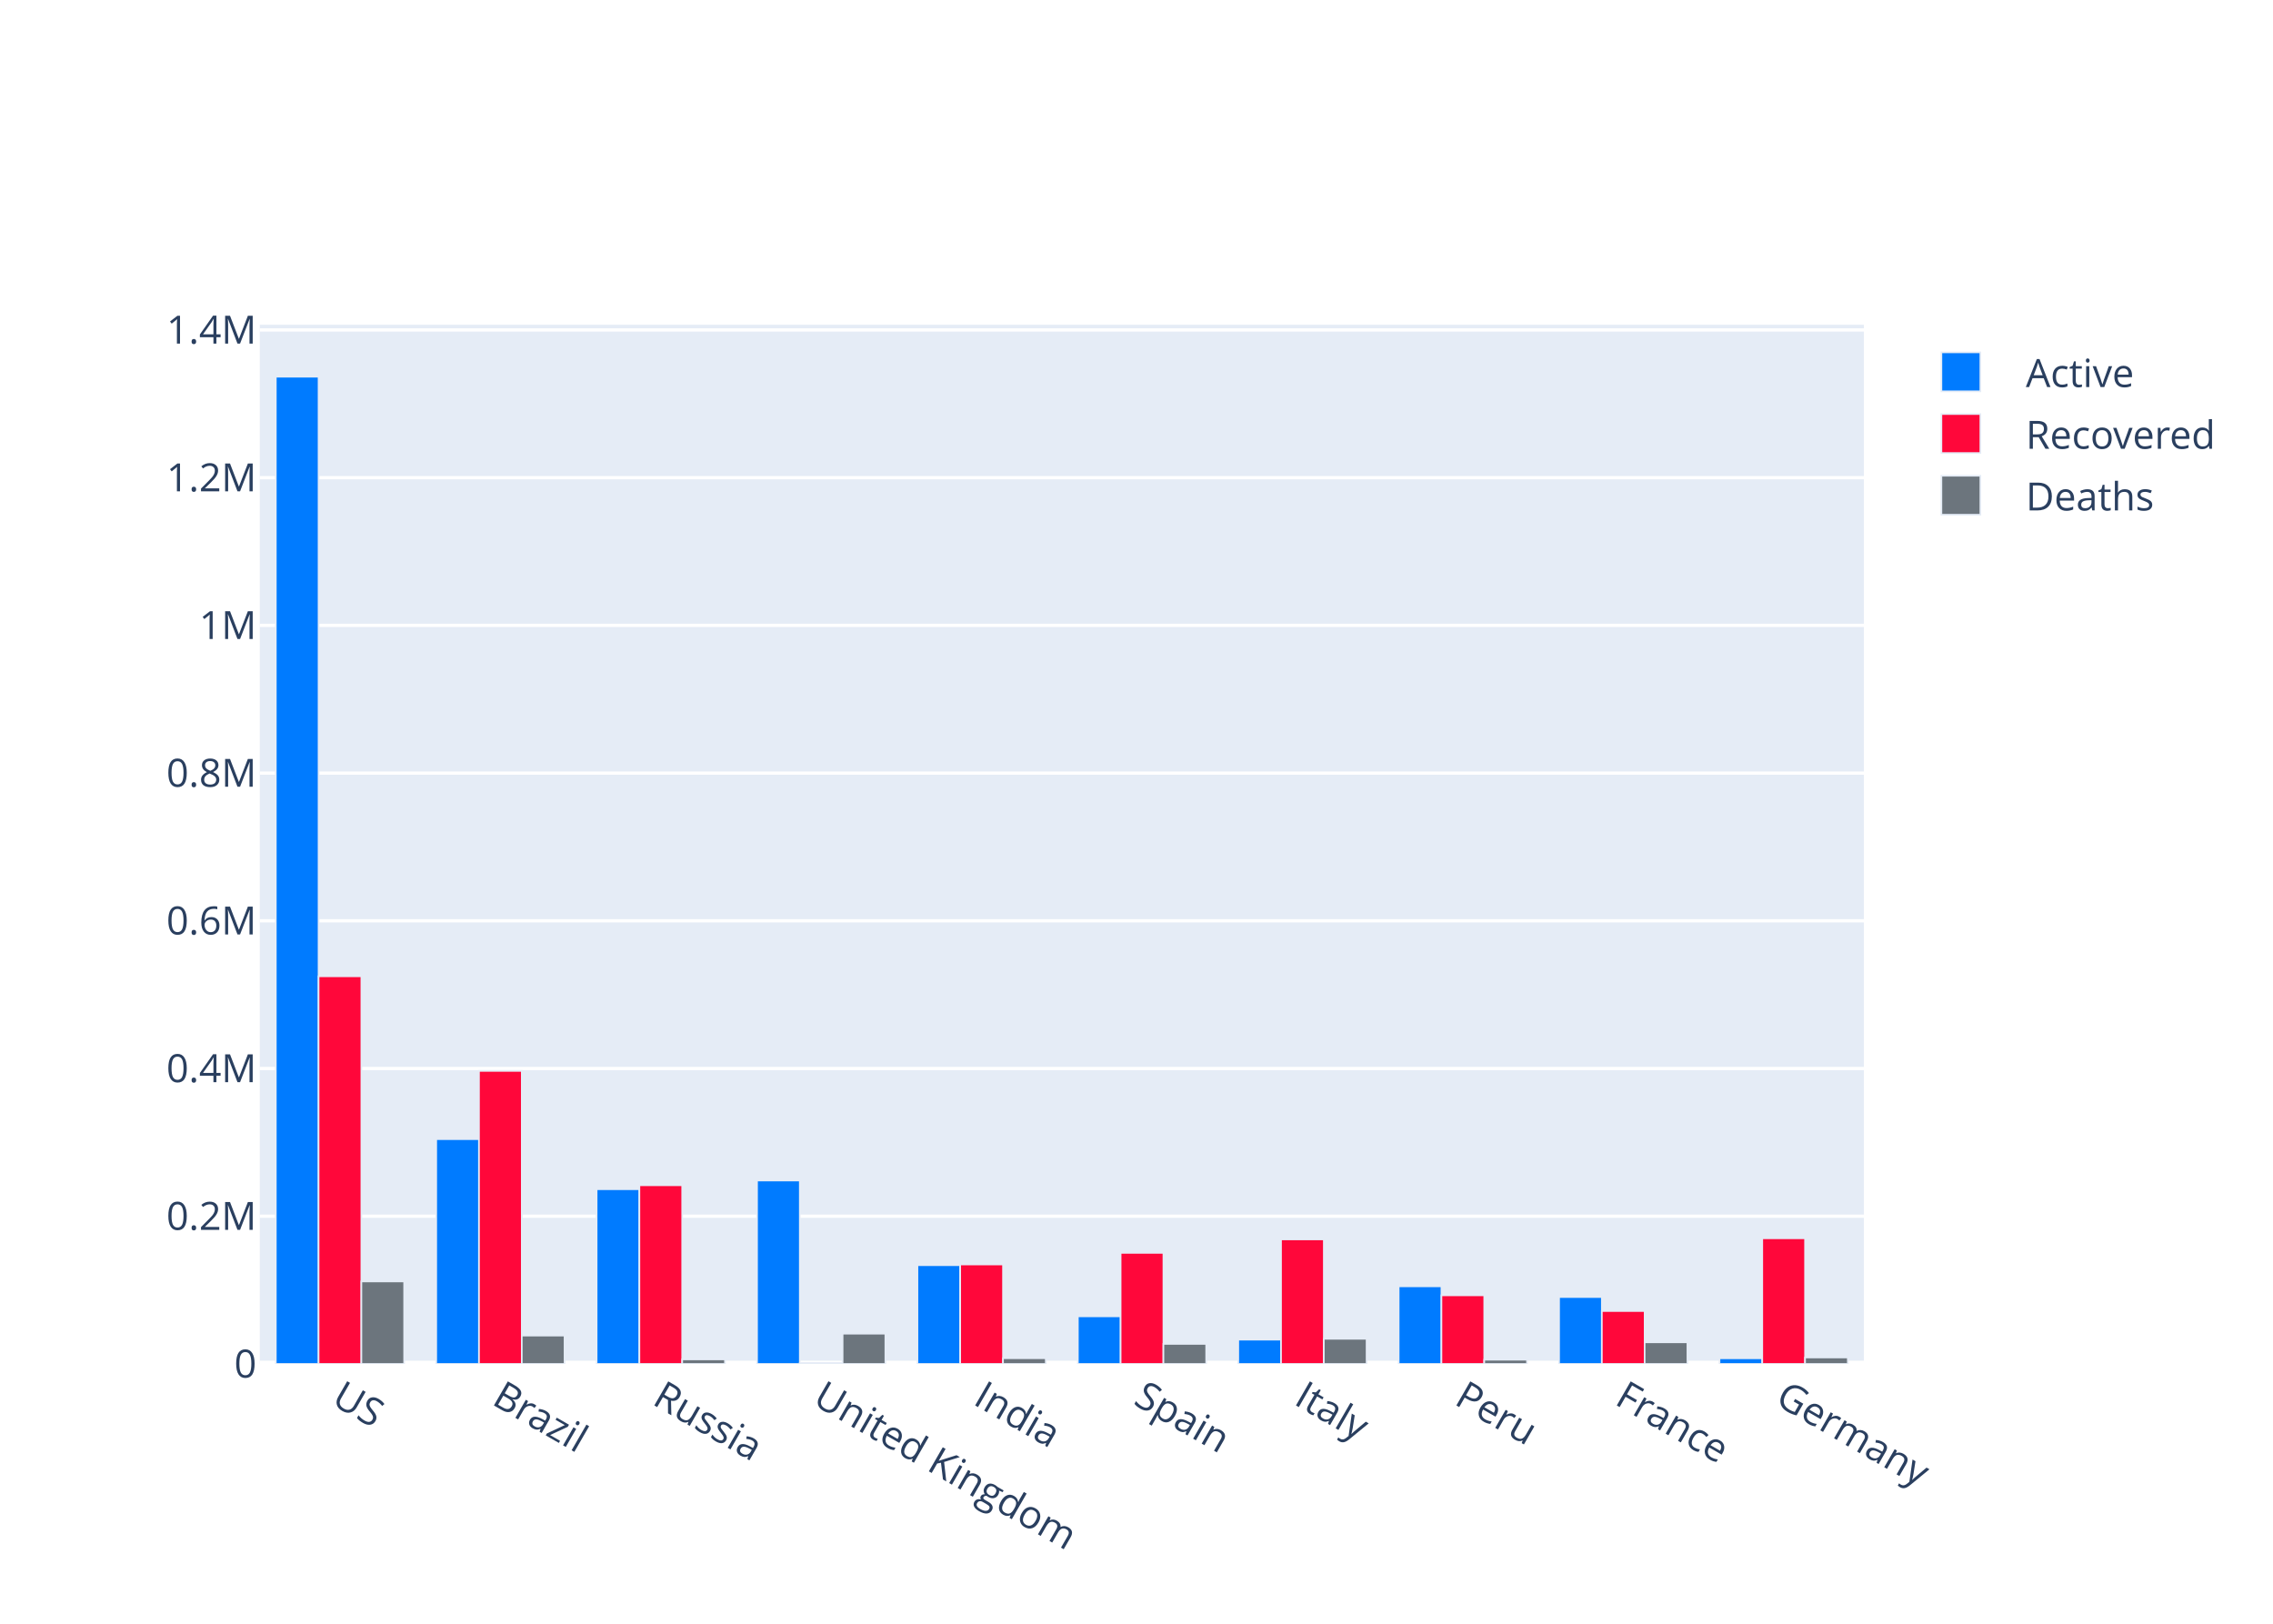
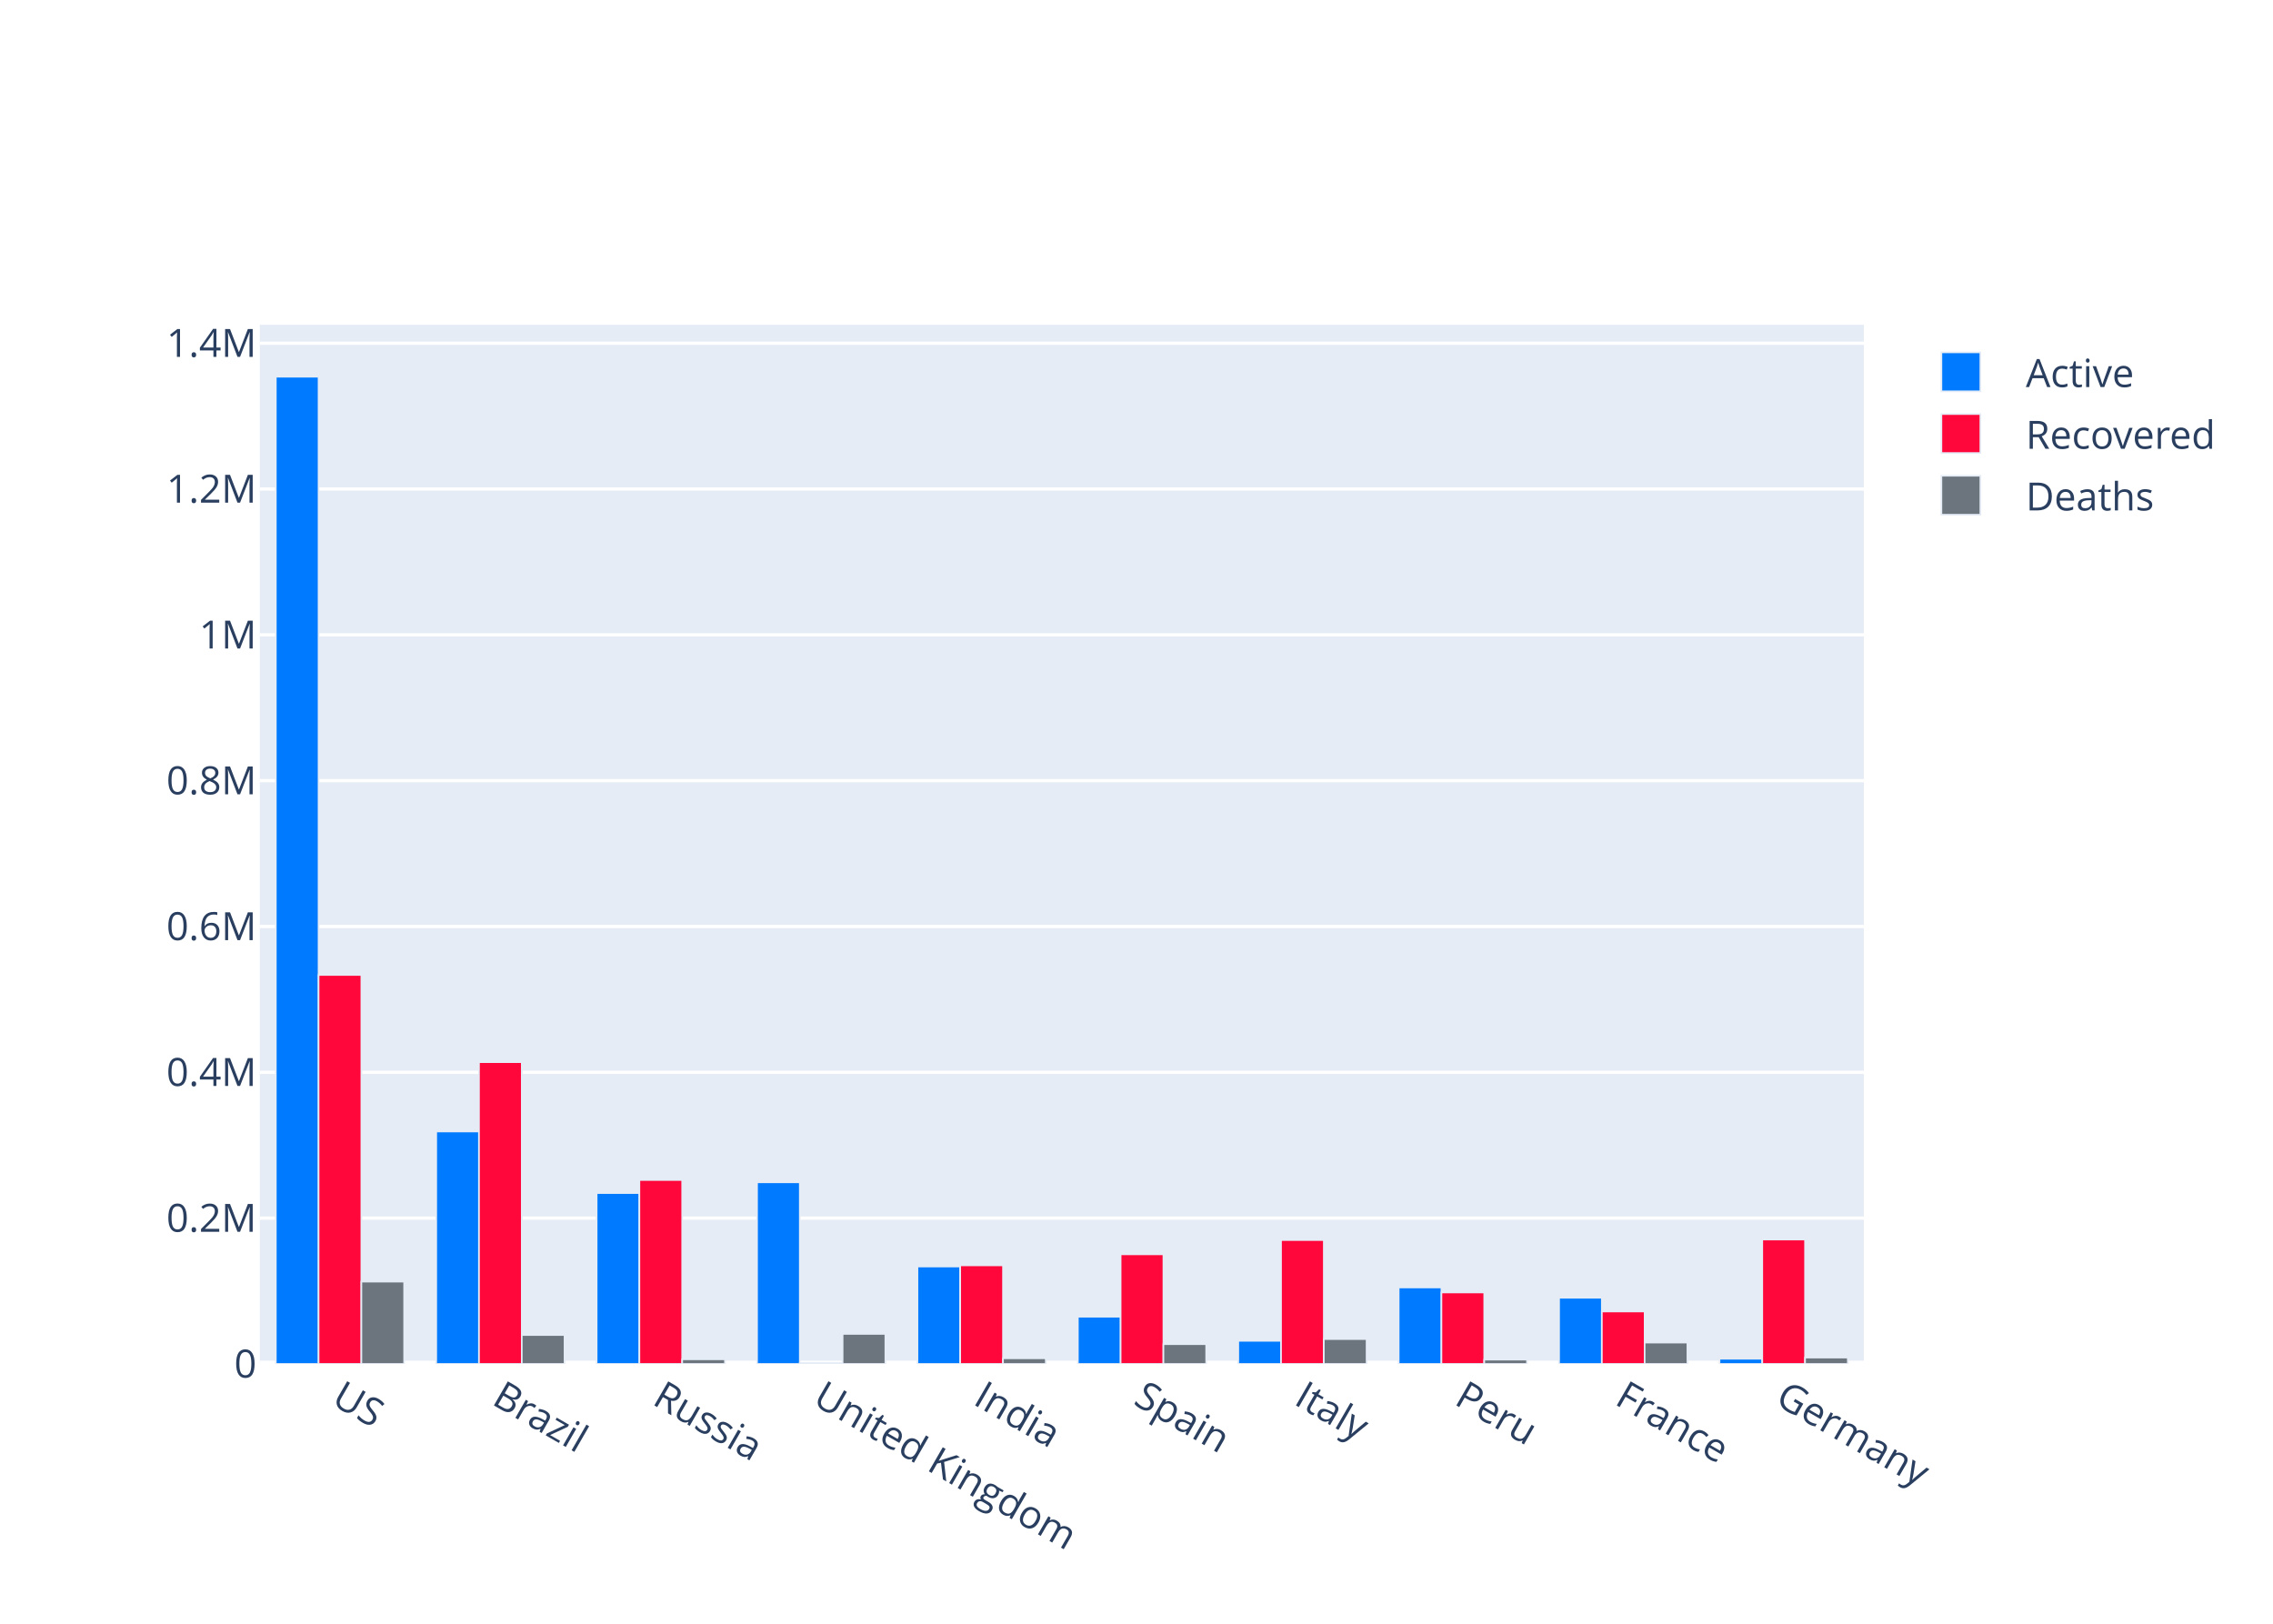
<svg xmlns="http://www.w3.org/2000/svg" class="main-svg" width="700" height="500" style="" viewBox="0 0 700 500">
  <rect x="0" y="0" width="700" height="500" style="fill: rgb(255, 255, 255); fill-opacity: 1;" />
-   <defs id="defs-97bd24">
+   <defs id="defs-d4cba5">
    <g class="clips">
-       <clipPath id="clip97bd24xyplot" class="plotclip">
+       <clipPath id="clipd4cba5xyplot" class="plotclip">
        <rect width="494" height="320" />
      </clipPath>
-       <clipPath class="axesclip" id="clip97bd24x">
+       <clipPath class="axesclip" id="clipd4cba5x">
        <rect x="80" y="0" width="494" height="500" />
      </clipPath>
-       <clipPath class="axesclip" id="clip97bd24y">
+       <clipPath class="axesclip" id="clipd4cba5y">
        <rect x="0" y="100" width="700" height="320" />
      </clipPath>
-       <clipPath class="axesclip" id="clip97bd24xy">
+       <clipPath class="axesclip" id="clipd4cba5xy">
        <rect x="80" y="100" width="494" height="320" />
      </clipPath>
    </g>
    <g class="gradients" />
  </defs>
  <g class="bglayer">
    <rect class="bg" x="80" y="100" width="494" height="320" style="fill: rgb(229, 236, 246); fill-opacity: 1; stroke-width: 0;" />
  </g>
  <g class="layer-below">
    <g class="imagelayer" />
    <g class="shapelayer" />
  </g>
  <g class="cartesianlayer">
    <g class="subplot xy">
      <g class="layer-subplot">
        <g class="shapelayer" />
        <g class="imagelayer" />
      </g>
      <g class="gridlayer">
        <g class="x" />
        <g class="y">
-           <path class="ygrid crisp" transform="translate(0,374.51)" d="M80,0h494" style="stroke: rgb(255, 255, 255); stroke-opacity: 1; stroke-width: 1px;" />
-           <path class="ygrid crisp" transform="translate(0,329.03)" d="M80,0h494" style="stroke: rgb(255, 255, 255); stroke-opacity: 1; stroke-width: 1px;" />
-           <path class="ygrid crisp" transform="translate(0,283.54)" d="M80,0h494" style="stroke: rgb(255, 255, 255); stroke-opacity: 1; stroke-width: 1px;" />
-           <path class="ygrid crisp" transform="translate(0,238.06)" d="M80,0h494" style="stroke: rgb(255, 255, 255); stroke-opacity: 1; stroke-width: 1px;" />
-           <path class="ygrid crisp" transform="translate(0,192.57)" d="M80,0h494" style="stroke: rgb(255, 255, 255); stroke-opacity: 1; stroke-width: 1px;" />
-           <path class="ygrid crisp" transform="translate(0,147.09)" d="M80,0h494" style="stroke: rgb(255, 255, 255); stroke-opacity: 1; stroke-width: 1px;" />
-           <path class="ygrid crisp" transform="translate(0,101.6)" d="M80,0h494" style="stroke: rgb(255, 255, 255); stroke-opacity: 1; stroke-width: 1px;" />
+           <path class="ygrid crisp" transform="translate(0,375.1)" d="M80,0h494" style="stroke: rgb(255, 255, 255); stroke-opacity: 1; stroke-width: 1px;" />
+           <path class="ygrid crisp" transform="translate(0,330.19)" d="M80,0h494" style="stroke: rgb(255, 255, 255); stroke-opacity: 1; stroke-width: 1px;" />
+           <path class="ygrid crisp" transform="translate(0,285.29)" d="M80,0h494" style="stroke: rgb(255, 255, 255); stroke-opacity: 1; stroke-width: 1px;" />
+           <path class="ygrid crisp" transform="translate(0,240.39)" d="M80,0h494" style="stroke: rgb(255, 255, 255); stroke-opacity: 1; stroke-width: 1px;" />
+           <path class="ygrid crisp" transform="translate(0,195.49)" d="M80,0h494" style="stroke: rgb(255, 255, 255); stroke-opacity: 1; stroke-width: 1px;" />
+           <path class="ygrid crisp" transform="translate(0,150.58)" d="M80,0h494" style="stroke: rgb(255, 255, 255); stroke-opacity: 1; stroke-width: 1px;" />
+           <path class="ygrid crisp" transform="translate(0,105.68)" d="M80,0h494" style="stroke: rgb(255, 255, 255); stroke-opacity: 1; stroke-width: 1px;" />
        </g>
      </g>
      <g class="zerolinelayer">
        <path class="yzl zl crisp" transform="translate(0,420)" d="M80,0h494" style="stroke: rgb(255, 255, 255); stroke-opacity: 1; stroke-width: 2px;" />
      </g>
      <path class="xlines-below" />
      <path class="ylines-below" />
      <g class="overlines-below" />
      <g class="xaxislayer-below" />
      <g class="yaxislayer-below" />
      <g class="overaxes-below" />
-       <g class="plot" transform="translate(80, 100)" clip-path="url('#clip97bd24xyplot')">
+       <g class="plot" transform="translate(80, 100)" clip-path="url('#clipd4cba5xyplot')">
        <g class="barlayer mlayer">
          <g class="trace bars" style="opacity: 1;">
            <g class="points">
              <g class="point">
                <path d="M4.94,320V16H18.11V320Z" style="vector-effect: non-scaling-stroke; opacity: 1; stroke-width: 0.5px; fill: rgb(0, 123, 255); fill-opacity: 1; stroke: rgb(229, 236, 246); stroke-opacity: 1;" />
              </g>
              <g class="point">
-                 <path d="M54.34,320V250.78H67.51V320Z" style="vector-effect: non-scaling-stroke; opacity: 1; stroke-width: 0.5px; fill: rgb(0, 123, 255); fill-opacity: 1; stroke: rgb(229, 236, 246); stroke-opacity: 1;" />
-               </g>
-               <g class="point">
-                 <path d="M103.74,320V266.2H116.91V320Z" style="vector-effect: non-scaling-stroke; opacity: 1; stroke-width: 0.5px; fill: rgb(0, 123, 255); fill-opacity: 1; stroke: rgb(229, 236, 246); stroke-opacity: 1;" />
-               </g>
-               <g class="point">
-                 <path d="M153.14,320V263.52H166.31V320Z" style="vector-effect: non-scaling-stroke; opacity: 1; stroke-width: 0.5px; fill: rgb(0, 123, 255); fill-opacity: 1; stroke: rgb(229, 236, 246); stroke-opacity: 1;" />
-               </g>
-               <g class="point">
-                 <path d="M202.54,320V289.59H215.71V320Z" style="vector-effect: non-scaling-stroke; opacity: 1; stroke-width: 0.5px; fill: rgb(0, 123, 255); fill-opacity: 1; stroke: rgb(229, 236, 246); stroke-opacity: 1;" />
-               </g>
-               <g class="point">
-                 <path d="M251.94,320V305.34H265.11V320Z" style="vector-effect: non-scaling-stroke; opacity: 1; stroke-width: 0.5px; fill: rgb(0, 123, 255); fill-opacity: 1; stroke: rgb(229, 236, 246); stroke-opacity: 1;" />
-               </g>
-               <g class="point">
-                 <path d="M301.34,320V312.52H314.51V320Z" style="vector-effect: non-scaling-stroke; opacity: 1; stroke-width: 0.5px; fill: rgb(0, 123, 255); fill-opacity: 1; stroke: rgb(229, 236, 246); stroke-opacity: 1;" />
-               </g>
-               <g class="point">
-                 <path d="M350.74,320V296.1H363.91V320Z" style="vector-effect: non-scaling-stroke; opacity: 1; stroke-width: 0.5px; fill: rgb(0, 123, 255); fill-opacity: 1; stroke: rgb(229, 236, 246); stroke-opacity: 1;" />
-               </g>
-               <g class="point">
-                 <path d="M400.14,320V299.4H413.31V320Z" style="vector-effect: non-scaling-stroke; opacity: 1; stroke-width: 0.5px; fill: rgb(0, 123, 255); fill-opacity: 1; stroke: rgb(229, 236, 246); stroke-opacity: 1;" />
-               </g>
-               <g class="point">
-                 <path d="M449.54,320V318.26H462.71V320Z" style="vector-effect: non-scaling-stroke; opacity: 1; stroke-width: 0.5px; fill: rgb(0, 123, 255); fill-opacity: 1; stroke: rgb(229, 236, 246); stroke-opacity: 1;" />
+                 <path d="M54.34,320V248.42H67.51V320Z" style="vector-effect: non-scaling-stroke; opacity: 1; stroke-width: 0.5px; fill: rgb(0, 123, 255); fill-opacity: 1; stroke: rgb(229, 236, 246); stroke-opacity: 1;" />
+               </g>
+               <g class="point">
+                 <path d="M103.74,320V267.38H116.91V320Z" style="vector-effect: non-scaling-stroke; opacity: 1; stroke-width: 0.5px; fill: rgb(0, 123, 255); fill-opacity: 1; stroke: rgb(229, 236, 246); stroke-opacity: 1;" />
+               </g>
+               <g class="point">
+                 <path d="M153.14,320V264.07H166.31V320Z" style="vector-effect: non-scaling-stroke; opacity: 1; stroke-width: 0.5px; fill: rgb(0, 123, 255); fill-opacity: 1; stroke: rgb(229, 236, 246); stroke-opacity: 1;" />
+               </g>
+               <g class="point">
+                 <path d="M202.54,320V290H215.71V320Z" style="vector-effect: non-scaling-stroke; opacity: 1; stroke-width: 0.5px; fill: rgb(0, 123, 255); fill-opacity: 1; stroke: rgb(229, 236, 246); stroke-opacity: 1;" />
+               </g>
+               <g class="point">
+                 <path d="M251.94,320V305.46H265.11V320Z" style="vector-effect: non-scaling-stroke; opacity: 1; stroke-width: 0.5px; fill: rgb(0, 123, 255); fill-opacity: 1; stroke: rgb(229, 236, 246); stroke-opacity: 1;" />
+               </g>
+               <g class="point">
+                 <path d="M301.34,320V312.88H314.51V320Z" style="vector-effect: non-scaling-stroke; opacity: 1; stroke-width: 0.5px; fill: rgb(0, 123, 255); fill-opacity: 1; stroke: rgb(229, 236, 246); stroke-opacity: 1;" />
+               </g>
+               <g class="point">
+                 <path d="M350.74,320V296.45H363.91V320Z" style="vector-effect: non-scaling-stroke; opacity: 1; stroke-width: 0.5px; fill: rgb(0, 123, 255); fill-opacity: 1; stroke: rgb(229, 236, 246); stroke-opacity: 1;" />
+               </g>
+               <g class="point">
+                 <path d="M400.14,320V299.62H413.31V320Z" style="vector-effect: non-scaling-stroke; opacity: 1; stroke-width: 0.5px; fill: rgb(0, 123, 255); fill-opacity: 1; stroke: rgb(229, 236, 246); stroke-opacity: 1;" />
+               </g>
+               <g class="point">
+                 <path d="M449.54,320V318.4H462.71V320Z" style="vector-effect: non-scaling-stroke; opacity: 1; stroke-width: 0.5px; fill: rgb(0, 123, 255); fill-opacity: 1; stroke: rgb(229, 236, 246); stroke-opacity: 1;" />
              </g>
            </g>
          </g>
          <g class="trace bars" style="opacity: 1;">
            <g class="points">
              <g class="point">
-                 <path d="M18.11,320V200.63H31.29V320Z" style="vector-effect: non-scaling-stroke; opacity: 1; stroke-width: 0.5px; fill: rgb(255, 7, 58); fill-opacity: 1; stroke: rgb(229, 236, 246); stroke-opacity: 1;" />
-               </g>
-               <g class="point">
-                 <path d="M67.51,320V229.77H80.69V320Z" style="vector-effect: non-scaling-stroke; opacity: 1; stroke-width: 0.5px; fill: rgb(255, 7, 58); fill-opacity: 1; stroke: rgb(229, 236, 246); stroke-opacity: 1;" />
-               </g>
-               <g class="point">
-                 <path d="M116.91,320V264.98H130.09V320Z" style="vector-effect: non-scaling-stroke; opacity: 1; stroke-width: 0.5px; fill: rgb(255, 7, 58); fill-opacity: 1; stroke: rgb(229, 236, 246); stroke-opacity: 1;" />
-               </g>
-               <g class="point">
-                 <path d="M166.31,320V319.71H179.49V320Z" style="vector-effect: non-scaling-stroke; opacity: 1; stroke-width: 0.5px; fill: rgb(255, 7, 58); fill-opacity: 1; stroke: rgb(229, 236, 246); stroke-opacity: 1;" />
-               </g>
-               <g class="point">
-                 <path d="M215.71,320V289.37H228.89V320Z" style="vector-effect: non-scaling-stroke; opacity: 1; stroke-width: 0.5px; fill: rgb(255, 7, 58); fill-opacity: 1; stroke: rgb(229, 236, 246); stroke-opacity: 1;" />
-               </g>
-               <g class="point">
-                 <path d="M265.11,320V285.8H278.29V320Z" style="vector-effect: non-scaling-stroke; opacity: 1; stroke-width: 0.5px; fill: rgb(255, 7, 58); fill-opacity: 1; stroke: rgb(229, 236, 246); stroke-opacity: 1;" />
-               </g>
-               <g class="point">
-                 <path d="M314.51,320V281.65H327.69V320Z" style="vector-effect: non-scaling-stroke; opacity: 1; stroke-width: 0.5px; fill: rgb(255, 7, 58); fill-opacity: 1; stroke: rgb(229, 236, 246); stroke-opacity: 1;" />
-               </g>
-               <g class="point">
-                 <path d="M363.91,320V298.87H377.09V320Z" style="vector-effect: non-scaling-stroke; opacity: 1; stroke-width: 0.5px; fill: rgb(255, 7, 58); fill-opacity: 1; stroke: rgb(229, 236, 246); stroke-opacity: 1;" />
-               </g>
-               <g class="point">
-                 <path d="M413.31,320V303.71H426.49V320Z" style="vector-effect: non-scaling-stroke; opacity: 1; stroke-width: 0.5px; fill: rgb(255, 7, 58); fill-opacity: 1; stroke: rgb(229, 236, 246); stroke-opacity: 1;" />
-               </g>
-               <g class="point">
-                 <path d="M462.71,320V281.31H475.89V320Z" style="vector-effect: non-scaling-stroke; opacity: 1; stroke-width: 0.5px; fill: rgb(255, 7, 58); fill-opacity: 1; stroke: rgb(229, 236, 246); stroke-opacity: 1;" />
+                 <path d="M18.11,320V200.22H31.29V320Z" style="vector-effect: non-scaling-stroke; opacity: 1; stroke-width: 0.5px; fill: rgb(255, 7, 58); fill-opacity: 1; stroke: rgb(229, 236, 246); stroke-opacity: 1;" />
+               </g>
+               <g class="point">
+                 <path d="M67.51,320V227.07H80.69V320Z" style="vector-effect: non-scaling-stroke; opacity: 1; stroke-width: 0.5px; fill: rgb(255, 7, 58); fill-opacity: 1; stroke: rgb(229, 236, 246); stroke-opacity: 1;" />
+               </g>
+               <g class="point">
+                 <path d="M116.91,320V263.36H130.09V320Z" style="vector-effect: non-scaling-stroke; opacity: 1; stroke-width: 0.5px; fill: rgb(255, 7, 58); fill-opacity: 1; stroke: rgb(229, 236, 246); stroke-opacity: 1;" />
+               </g>
+               <g class="point">
+                 <path d="M166.31,320V319.72H179.49V320Z" style="vector-effect: non-scaling-stroke; opacity: 1; stroke-width: 0.5px; fill: rgb(255, 7, 58); fill-opacity: 1; stroke: rgb(229, 236, 246); stroke-opacity: 1;" />
+               </g>
+               <g class="point">
+                 <path d="M215.71,320V289.64H228.89V320Z" style="vector-effect: non-scaling-stroke; opacity: 1; stroke-width: 0.5px; fill: rgb(255, 7, 58); fill-opacity: 1; stroke: rgb(229, 236, 246); stroke-opacity: 1;" />
+               </g>
+               <g class="point">
+                 <path d="M265.11,320V286.24H278.29V320Z" style="vector-effect: non-scaling-stroke; opacity: 1; stroke-width: 0.5px; fill: rgb(255, 7, 58); fill-opacity: 1; stroke: rgb(229, 236, 246); stroke-opacity: 1;" />
+               </g>
+               <g class="point">
+                 <path d="M314.51,320V281.85H327.69V320Z" style="vector-effect: non-scaling-stroke; opacity: 1; stroke-width: 0.5px; fill: rgb(255, 7, 58); fill-opacity: 1; stroke: rgb(229, 236, 246); stroke-opacity: 1;" />
+               </g>
+               <g class="point">
+                 <path d="M363.91,320V297.99H377.09V320Z" style="vector-effect: non-scaling-stroke; opacity: 1; stroke-width: 0.5px; fill: rgb(255, 7, 58); fill-opacity: 1; stroke: rgb(229, 236, 246); stroke-opacity: 1;" />
+               </g>
+               <g class="point">
+                 <path d="M413.31,320V303.85H426.49V320Z" style="vector-effect: non-scaling-stroke; opacity: 1; stroke-width: 0.5px; fill: rgb(255, 7, 58); fill-opacity: 1; stroke: rgb(229, 236, 246); stroke-opacity: 1;" />
+               </g>
+               <g class="point">
+                 <path d="M462.71,320V281.69H475.89V320Z" style="vector-effect: non-scaling-stroke; opacity: 1; stroke-width: 0.5px; fill: rgb(255, 7, 58); fill-opacity: 1; stroke: rgb(229, 236, 246); stroke-opacity: 1;" />
              </g>
            </g>
          </g>
          <g class="trace bars" style="opacity: 1;">
            <g class="points">
              <g class="point">
-                 <path d="M31.29,320V294.6H44.46V320Z" style="vector-effect: non-scaling-stroke; opacity: 1; stroke-width: 0.5px; fill: rgb(108, 117, 125); fill-opacity: 1; stroke: rgb(229, 236, 246); stroke-opacity: 1;" />
-               </g>
-               <g class="point">
-                 <path d="M80.69,320V311.27H93.86V320Z" style="vector-effect: non-scaling-stroke; opacity: 1; stroke-width: 0.5px; fill: rgb(108, 117, 125); fill-opacity: 1; stroke: rgb(229, 236, 246); stroke-opacity: 1;" />
-               </g>
-               <g class="point">
-                 <path d="M130.09,320V318.6H143.26V320Z" style="vector-effect: non-scaling-stroke; opacity: 1; stroke-width: 0.5px; fill: rgb(108, 117, 125); fill-opacity: 1; stroke: rgb(229, 236, 246); stroke-opacity: 1;" />
-               </g>
-               <g class="point">
-                 <path d="M179.49,320V310.68H192.66V320Z" style="vector-effect: non-scaling-stroke; opacity: 1; stroke-width: 0.5px; fill: rgb(108, 117, 125); fill-opacity: 1; stroke: rgb(229, 236, 246); stroke-opacity: 1;" />
-               </g>
-               <g class="point">
-                 <path d="M228.89,320V318.24H242.06V320Z" style="vector-effect: non-scaling-stroke; opacity: 1; stroke-width: 0.5px; fill: rgb(108, 117, 125); fill-opacity: 1; stroke: rgb(229, 236, 246); stroke-opacity: 1;" />
-               </g>
-               <g class="point">
-                 <path d="M278.29,320V313.83H291.46V320Z" style="vector-effect: non-scaling-stroke; opacity: 1; stroke-width: 0.5px; fill: rgb(108, 117, 125); fill-opacity: 1; stroke: rgb(229, 236, 246); stroke-opacity: 1;" />
-               </g>
-               <g class="point">
-                 <path d="M327.69,320V312.26H340.86V320Z" style="vector-effect: non-scaling-stroke; opacity: 1; stroke-width: 0.5px; fill: rgb(108, 117, 125); fill-opacity: 1; stroke: rgb(229, 236, 246); stroke-opacity: 1;" />
-               </g>
-               <g class="point">
-                 <path d="M377.09,320V318.7H390.26V320Z" style="vector-effect: non-scaling-stroke; opacity: 1; stroke-width: 0.5px; fill: rgb(108, 117, 125); fill-opacity: 1; stroke: rgb(229, 236, 246); stroke-opacity: 1;" />
-               </g>
-               <g class="point">
-                 <path d="M426.49,320V313.34H439.66V320Z" style="vector-effect: non-scaling-stroke; opacity: 1; stroke-width: 0.5px; fill: rgb(108, 117, 125); fill-opacity: 1; stroke: rgb(229, 236, 246); stroke-opacity: 1;" />
-               </g>
-               <g class="point">
-                 <path d="M475.89,320V318.01H489.06V320Z" style="vector-effect: non-scaling-stroke; opacity: 1; stroke-width: 0.5px; fill: rgb(108, 117, 125); fill-opacity: 1; stroke: rgb(229, 236, 246); stroke-opacity: 1;" />
+                 <path d="M31.29,320V294.65H44.46V320Z" style="vector-effect: non-scaling-stroke; opacity: 1; stroke-width: 0.5px; fill: rgb(108, 117, 125); fill-opacity: 1; stroke: rgb(229, 236, 246); stroke-opacity: 1;" />
+               </g>
+               <g class="point">
+                 <path d="M80.69,320V311.09H93.86V320Z" style="vector-effect: non-scaling-stroke; opacity: 1; stroke-width: 0.5px; fill: rgb(108, 117, 125); fill-opacity: 1; stroke: rgb(229, 236, 246); stroke-opacity: 1;" />
+               </g>
+               <g class="point">
+                 <path d="M130.09,320V318.57H143.26V320Z" style="vector-effect: non-scaling-stroke; opacity: 1; stroke-width: 0.5px; fill: rgb(108, 117, 125); fill-opacity: 1; stroke: rgb(229, 236, 246); stroke-opacity: 1;" />
+               </g>
+               <g class="point">
+                 <path d="M179.49,320V310.75H192.66V320Z" style="vector-effect: non-scaling-stroke; opacity: 1; stroke-width: 0.5px; fill: rgb(108, 117, 125); fill-opacity: 1; stroke: rgb(229, 236, 246); stroke-opacity: 1;" />
+               </g>
+               <g class="point">
+                 <path d="M228.89,320V318.26H242.06V320Z" style="vector-effect: non-scaling-stroke; opacity: 1; stroke-width: 0.5px; fill: rgb(108, 117, 125); fill-opacity: 1; stroke: rgb(229, 236, 246); stroke-opacity: 1;" />
+               </g>
+               <g class="point">
+                 <path d="M278.29,320V313.91H291.46V320Z" style="vector-effect: non-scaling-stroke; opacity: 1; stroke-width: 0.5px; fill: rgb(108, 117, 125); fill-opacity: 1; stroke: rgb(229, 236, 246); stroke-opacity: 1;" />
+               </g>
+               <g class="point">
+                 <path d="M327.69,320V312.34H340.86V320Z" style="vector-effect: non-scaling-stroke; opacity: 1; stroke-width: 0.5px; fill: rgb(108, 117, 125); fill-opacity: 1; stroke: rgb(229, 236, 246); stroke-opacity: 1;" />
+               </g>
+               <g class="point">
+                 <path d="M377.09,320V318.67H390.26V320Z" style="vector-effect: non-scaling-stroke; opacity: 1; stroke-width: 0.5px; fill: rgb(108, 117, 125); fill-opacity: 1; stroke: rgb(229, 236, 246); stroke-opacity: 1;" />
+               </g>
+               <g class="point">
+                 <path d="M426.49,320V313.42H439.66V320Z" style="vector-effect: non-scaling-stroke; opacity: 1; stroke-width: 0.5px; fill: rgb(108, 117, 125); fill-opacity: 1; stroke: rgb(229, 236, 246); stroke-opacity: 1;" />
+               </g>
+               <g class="point">
+                 <path d="M475.89,320V318.04H489.06V320Z" style="vector-effect: non-scaling-stroke; opacity: 1; stroke-width: 0.5px; fill: rgb(108, 117, 125); fill-opacity: 1; stroke: rgb(229, 236, 246); stroke-opacity: 1;" />
              </g>
            </g>
          </g>
        </g>
      </g>
      <g class="overplot" />
      <path class="xlines-above crisp" d="M0,0" style="fill: none;" />
      <path class="ylines-above crisp" d="M0,0" style="fill: none;" />
      <g class="overlines-above" />
      <g class="xaxislayer-above">
        <g class="xtick">
          <text text-anchor="start" x="0" y="433" transform="translate(104.7,0) rotate(30,0,427)" style="font-family: 'Open Sans', verdana, arial, sans-serif; font-size: 12px; fill: rgb(42, 63, 95); fill-opacity: 1; white-space: pre;">US</text>
        </g>
        <g class="xtick">
          <text text-anchor="start" x="0" y="433" transform="translate(154.1,0) rotate(30,0,427)" style="font-family: 'Open Sans', verdana, arial, sans-serif; font-size: 12px; fill: rgb(42, 63, 95); fill-opacity: 1; white-space: pre;">Brazil</text>
        </g>
        <g class="xtick">
          <text text-anchor="start" x="0" y="433" transform="translate(203.5,0) rotate(30,0,427)" style="font-family: 'Open Sans', verdana, arial, sans-serif; font-size: 12px; fill: rgb(42, 63, 95); fill-opacity: 1; white-space: pre;">Russia</text>
        </g>
        <g class="xtick">
          <text text-anchor="start" x="0" y="433" transform="translate(252.9,0) rotate(30,0,427)" style="font-family: 'Open Sans', verdana, arial, sans-serif; font-size: 12px; fill: rgb(42, 63, 95); fill-opacity: 1; white-space: pre;">United Kingdom</text>
        </g>
        <g class="xtick">
          <text text-anchor="start" x="0" y="433" transform="translate(302.3,0) rotate(30,0,427)" style="font-family: 'Open Sans', verdana, arial, sans-serif; font-size: 12px; fill: rgb(42, 63, 95); fill-opacity: 1; white-space: pre;">India</text>
        </g>
        <g class="xtick">
          <text text-anchor="start" x="0" y="433" transform="translate(351.7,0) rotate(30,0,427)" style="font-family: 'Open Sans', verdana, arial, sans-serif; font-size: 12px; fill: rgb(42, 63, 95); fill-opacity: 1; white-space: pre;">Spain</text>
        </g>
        <g class="xtick">
          <text text-anchor="start" x="0" y="433" transform="translate(401.1,0) rotate(30,0,427)" style="font-family: 'Open Sans', verdana, arial, sans-serif; font-size: 12px; fill: rgb(42, 63, 95); fill-opacity: 1; white-space: pre;">Italy</text>
        </g>
        <g class="xtick">
          <text text-anchor="start" x="0" y="433" transform="translate(450.5,0) rotate(30,0,427)" style="font-family: 'Open Sans', verdana, arial, sans-serif; font-size: 12px; fill: rgb(42, 63, 95); fill-opacity: 1; white-space: pre;">Peru</text>
        </g>
        <g class="xtick">
          <text text-anchor="start" x="0" y="433" transform="translate(499.9,0) rotate(30,0,427)" style="font-family: 'Open Sans', verdana, arial, sans-serif; font-size: 12px; fill: rgb(42, 63, 95); fill-opacity: 1; white-space: pre;">France</text>
        </g>
        <g class="xtick">
          <text text-anchor="start" x="0" y="433" transform="translate(549.3,0) rotate(30,0,427)" style="font-family: 'Open Sans', verdana, arial, sans-serif; font-size: 12px; fill: rgb(42, 63, 95); fill-opacity: 1; white-space: pre;">Germany</text>
        </g>
      </g>
      <g class="yaxislayer-above">
        <g class="ytick">
          <text text-anchor="end" x="79" y="4.2" transform="translate(0,420)" style="font-family: 'Open Sans', verdana, arial, sans-serif; font-size: 12px; fill: rgb(42, 63, 95); fill-opacity: 1; white-space: pre;">0</text>
        </g>
        <g class="ytick">
-           <text text-anchor="end" x="79" y="4.2" transform="translate(0,374.51)" style="font-family: 'Open Sans', verdana, arial, sans-serif; font-size: 12px; fill: rgb(42, 63, 95); fill-opacity: 1; white-space: pre;">0.2M</text>
-         </g>
-         <g class="ytick">
-           <text text-anchor="end" x="79" y="4.2" transform="translate(0,329.03)" style="font-family: 'Open Sans', verdana, arial, sans-serif; font-size: 12px; fill: rgb(42, 63, 95); fill-opacity: 1; white-space: pre;">0.4M</text>
-         </g>
-         <g class="ytick">
-           <text text-anchor="end" x="79" y="4.2" transform="translate(0,283.54)" style="font-family: 'Open Sans', verdana, arial, sans-serif; font-size: 12px; fill: rgb(42, 63, 95); fill-opacity: 1; white-space: pre;">0.6M</text>
-         </g>
-         <g class="ytick">
-           <text text-anchor="end" x="79" y="4.2" transform="translate(0,238.06)" style="font-family: 'Open Sans', verdana, arial, sans-serif; font-size: 12px; fill: rgb(42, 63, 95); fill-opacity: 1; white-space: pre;">0.8M</text>
-         </g>
-         <g class="ytick">
-           <text text-anchor="end" x="79" y="4.2" transform="translate(0,192.57)" style="font-family: 'Open Sans', verdana, arial, sans-serif; font-size: 12px; fill: rgb(42, 63, 95); fill-opacity: 1; white-space: pre;">1M</text>
-         </g>
-         <g class="ytick">
-           <text text-anchor="end" x="79" y="4.2" transform="translate(0,147.09)" style="font-family: 'Open Sans', verdana, arial, sans-serif; font-size: 12px; fill: rgb(42, 63, 95); fill-opacity: 1; white-space: pre;">1.2M</text>
-         </g>
-         <g class="ytick">
-           <text text-anchor="end" x="79" y="4.2" transform="translate(0,101.6)" style="font-family: 'Open Sans', verdana, arial, sans-serif; font-size: 12px; fill: rgb(42, 63, 95); fill-opacity: 1; white-space: pre;">1.4M</text>
+           <text text-anchor="end" x="79" y="4.2" transform="translate(0,375.1)" style="font-family: 'Open Sans', verdana, arial, sans-serif; font-size: 12px; fill: rgb(42, 63, 95); fill-opacity: 1; white-space: pre;">0.2M</text>
+         </g>
+         <g class="ytick">
+           <text text-anchor="end" x="79" y="4.2" transform="translate(0,330.19)" style="font-family: 'Open Sans', verdana, arial, sans-serif; font-size: 12px; fill: rgb(42, 63, 95); fill-opacity: 1; white-space: pre;">0.4M</text>
+         </g>
+         <g class="ytick">
+           <text text-anchor="end" x="79" y="4.2" transform="translate(0,285.29)" style="font-family: 'Open Sans', verdana, arial, sans-serif; font-size: 12px; fill: rgb(42, 63, 95); fill-opacity: 1; white-space: pre;">0.6M</text>
+         </g>
+         <g class="ytick">
+           <text text-anchor="end" x="79" y="4.2" transform="translate(0,240.39)" style="font-family: 'Open Sans', verdana, arial, sans-serif; font-size: 12px; fill: rgb(42, 63, 95); fill-opacity: 1; white-space: pre;">0.8M</text>
+         </g>
+         <g class="ytick">
+           <text text-anchor="end" x="79" y="4.2" transform="translate(0,195.49)" style="font-family: 'Open Sans', verdana, arial, sans-serif; font-size: 12px; fill: rgb(42, 63, 95); fill-opacity: 1; white-space: pre;">1M</text>
+         </g>
+         <g class="ytick">
+           <text text-anchor="end" x="79" y="4.2" transform="translate(0,150.58)" style="font-family: 'Open Sans', verdana, arial, sans-serif; font-size: 12px; fill: rgb(42, 63, 95); fill-opacity: 1; white-space: pre;">1.2M</text>
+         </g>
+         <g class="ytick">
+           <text text-anchor="end" x="79" y="4.2" transform="translate(0,105.68)" style="font-family: 'Open Sans', verdana, arial, sans-serif; font-size: 12px; fill: rgb(42, 63, 95); fill-opacity: 1; white-space: pre;">1.4M</text>
        </g>
      </g>
      <g class="overaxes-above" />
    </g>
  </g>
  <g class="polarlayer" />
  <g class="ternarylayer" />
  <g class="geolayer" />
  <g class="funnelarealayer" />
  <g class="pielayer" />
  <g class="treemaplayer" />
  <g class="sunburstlayer" />
  <g class="glimages" />
-   <defs id="topdefs-97bd24">
+   <defs id="topdefs-d4cba5">
    <g class="clips" />
-     <clipPath id="legend97bd24">
+     <clipPath id="legendd4cba5">
      <rect width="104" height="67" x="0" y="0" />
    </clipPath>
  </defs>
  <g class="layer-above">
    <g class="imagelayer" />
    <g class="shapelayer" />
  </g>
  <g class="infolayer">
    <g class="legend" pointer-events="all" transform="translate(583.88, 100)">
      <rect class="bg" shape-rendering="crispEdges" width="104" height="67" x="0" y="0" style="stroke: rgb(68, 68, 68); stroke-opacity: 1; fill: rgb(255, 255, 255); fill-opacity: 1; stroke-width: 0px;" />
-       <g class="scrollbox" transform="translate(0, 0)" clip-path="url('#legend97bd24')">
+       <g class="scrollbox" transform="translate(0, 0)" clip-path="url('#legendd4cba5')">
        <g class="groups">
          <g class="traces" transform="translate(0, 14.5)" style="opacity: 1;">
            <text class="legendtext user-select-none" text-anchor="start" x="40" y="4.68" style="font-family: 'Open Sans', verdana, arial, sans-serif; font-size: 12px; fill: rgb(42, 63, 95); fill-opacity: 1; white-space: pre;">Active</text>
            <g class="layers" style="opacity: 1;">
              <g class="legendfill" />
              <g class="legendlines" />
              <g class="legendsymbols">
                <g class="legendpoints">
                  <path class="legendundefined" d="M6,6H-6V-6H6Z" transform="translate(20,0)" style="stroke-width: 0.5px; fill: rgb(0, 123, 255); fill-opacity: 1; stroke: rgb(229, 236, 246); stroke-opacity: 1;" />
                </g>
              </g>
            </g>
            <rect class="legendtoggle" pointer-events="all" x="0" y="-9.5" width="98.031" height="19" style="cursor: pointer; fill: rgb(0, 0, 0); fill-opacity: 0;" />
          </g>
          <g class="traces" transform="translate(0, 33.5)" style="opacity: 1;">
            <text class="legendtext user-select-none" text-anchor="start" x="40" y="4.68" style="font-family: 'Open Sans', verdana, arial, sans-serif; font-size: 12px; fill: rgb(42, 63, 95); fill-opacity: 1; white-space: pre;">Recovered</text>
            <g class="layers" style="opacity: 1;">
              <g class="legendfill" />
              <g class="legendlines" />
              <g class="legendsymbols">
                <g class="legendpoints">
                  <path class="legendundefined" d="M6,6H-6V-6H6Z" transform="translate(20,0)" style="stroke-width: 0.5px; fill: rgb(255, 7, 58); fill-opacity: 1; stroke: rgb(229, 236, 246); stroke-opacity: 1;" />
                </g>
              </g>
            </g>
            <rect class="legendtoggle" pointer-events="all" x="0" y="-9.5" width="98.031" height="19" style="cursor: pointer; fill: rgb(0, 0, 0); fill-opacity: 0;" />
          </g>
          <g class="traces" transform="translate(0, 52.5)" style="opacity: 1;">
            <text class="legendtext user-select-none" text-anchor="start" x="40" y="4.68" style="font-family: 'Open Sans', verdana, arial, sans-serif; font-size: 12px; fill: rgb(42, 63, 95); fill-opacity: 1; white-space: pre;">Deaths</text>
            <g class="layers" style="opacity: 1;">
              <g class="legendfill" />
              <g class="legendlines" />
              <g class="legendsymbols">
                <g class="legendpoints">
                  <path class="legendundefined" d="M6,6H-6V-6H6Z" transform="translate(20,0)" style="stroke-width: 0.5px; fill: rgb(108, 117, 125); fill-opacity: 1; stroke: rgb(229, 236, 246); stroke-opacity: 1;" />
                </g>
              </g>
            </g>
            <rect class="legendtoggle" pointer-events="all" x="0" y="-9.5" width="98.031" height="19" style="cursor: pointer; fill: rgb(0, 0, 0); fill-opacity: 0;" />
          </g>
        </g>
      </g>
      <rect class="scrollbar" rx="20" ry="3" width="0" height="0" x="0" y="0" style="fill: rgb(128, 139, 164); fill-opacity: 1;" />
    </g>
    <g class="g-gtitle" />
    <g class="g-xtitle" />
    <g class="g-ytitle" />
  </g>
</svg>
